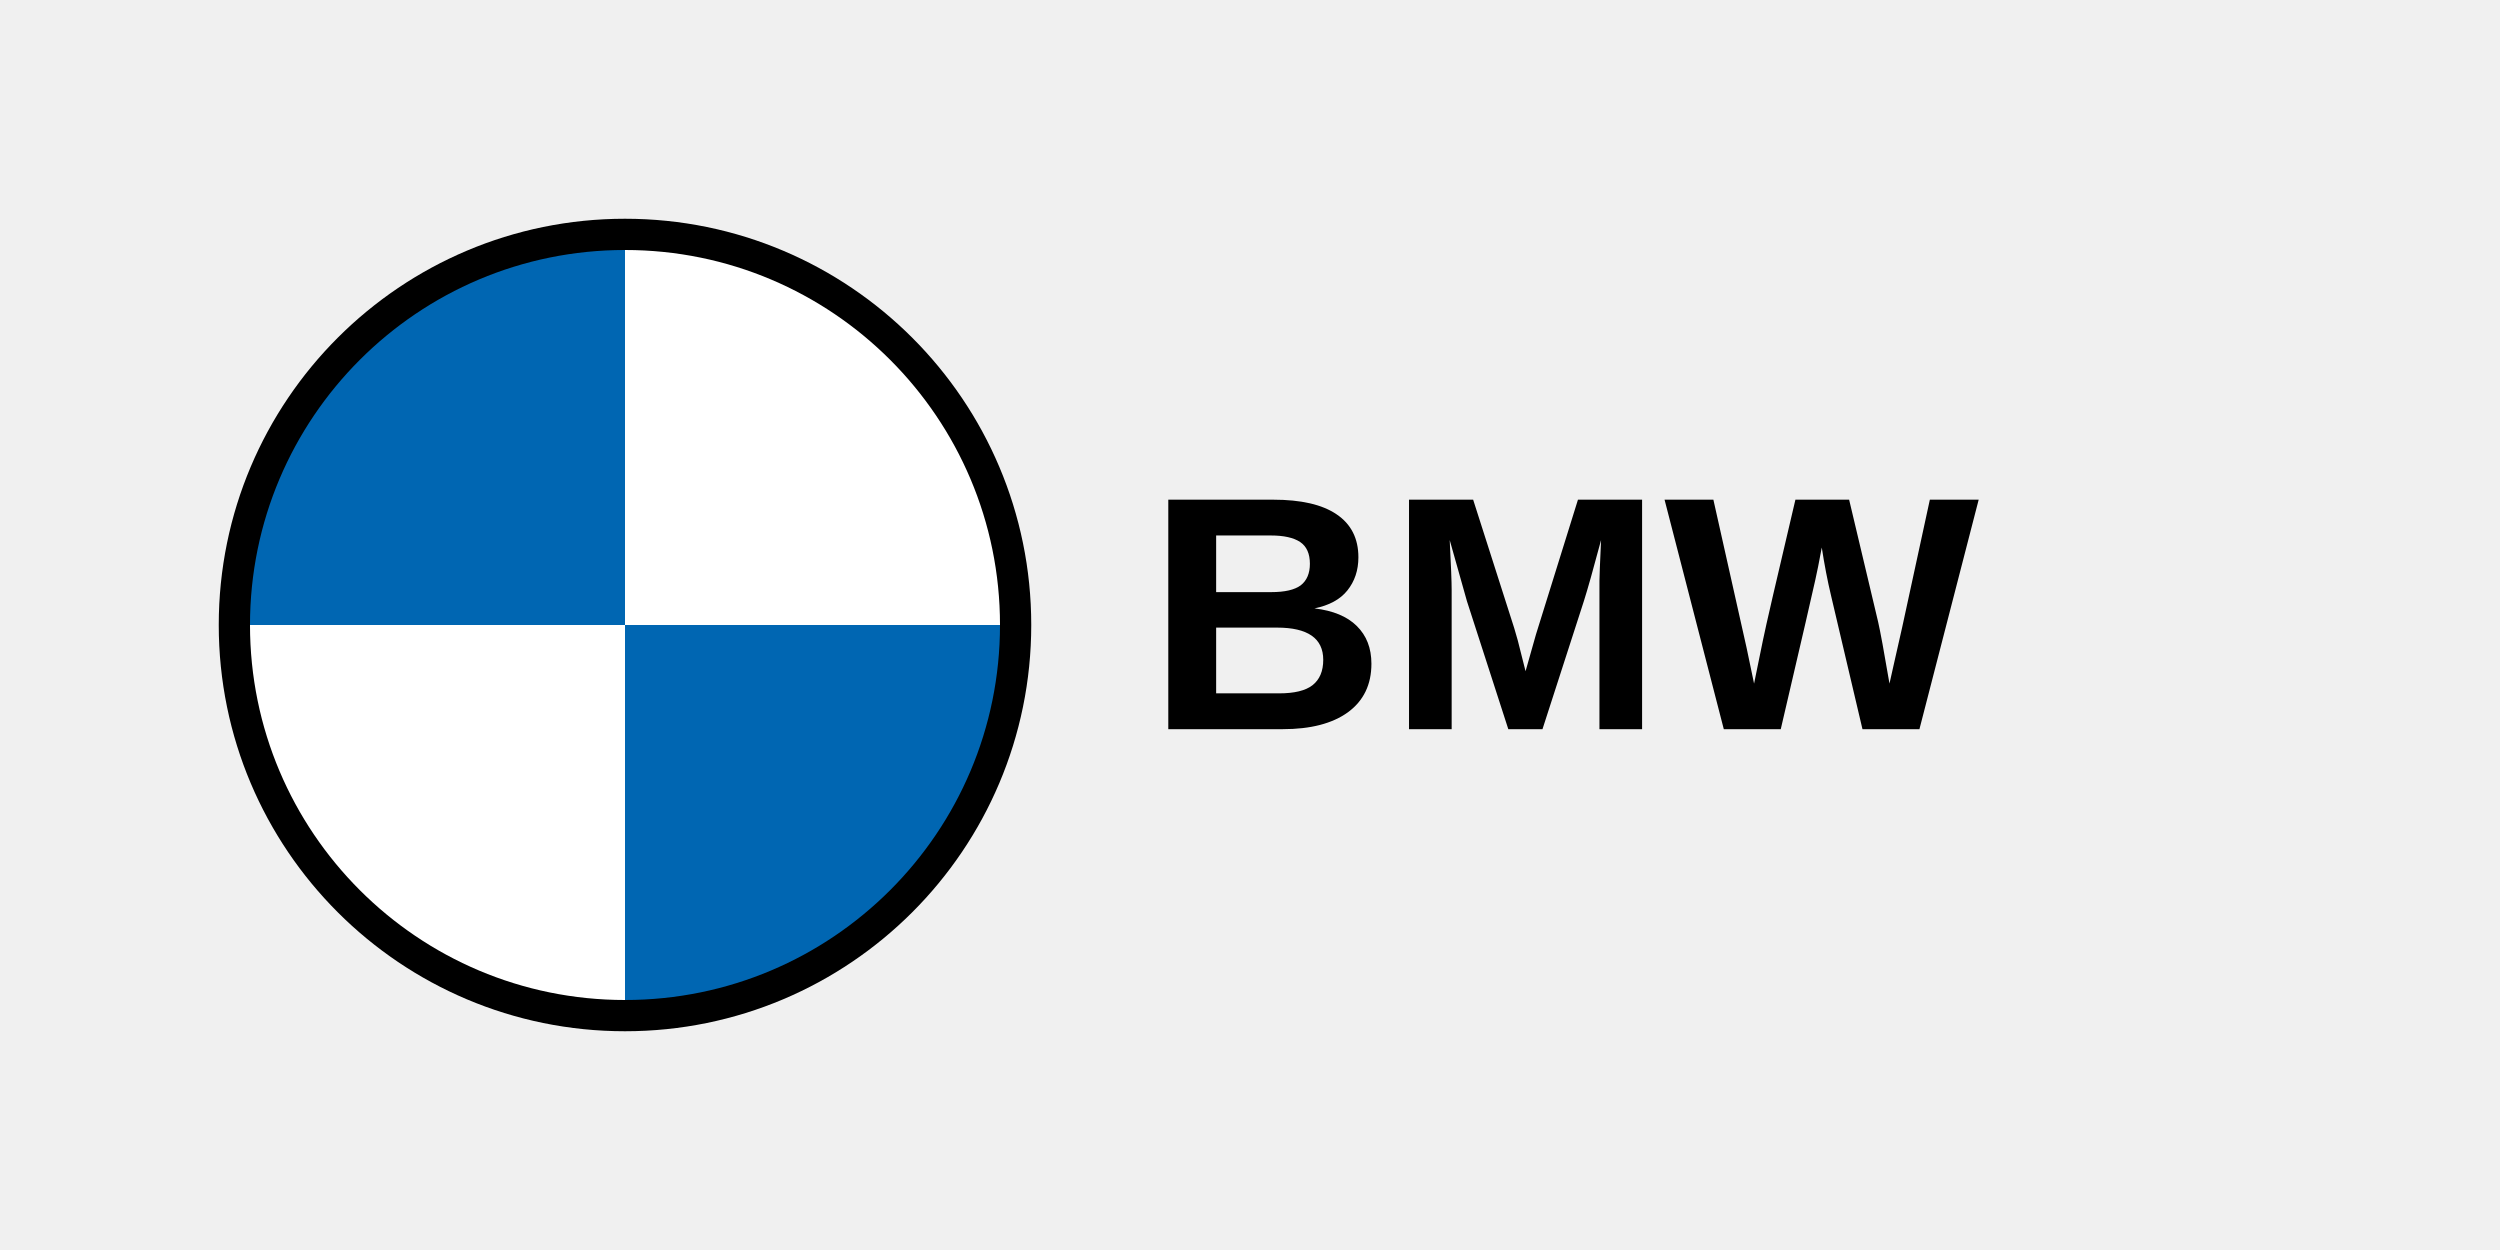
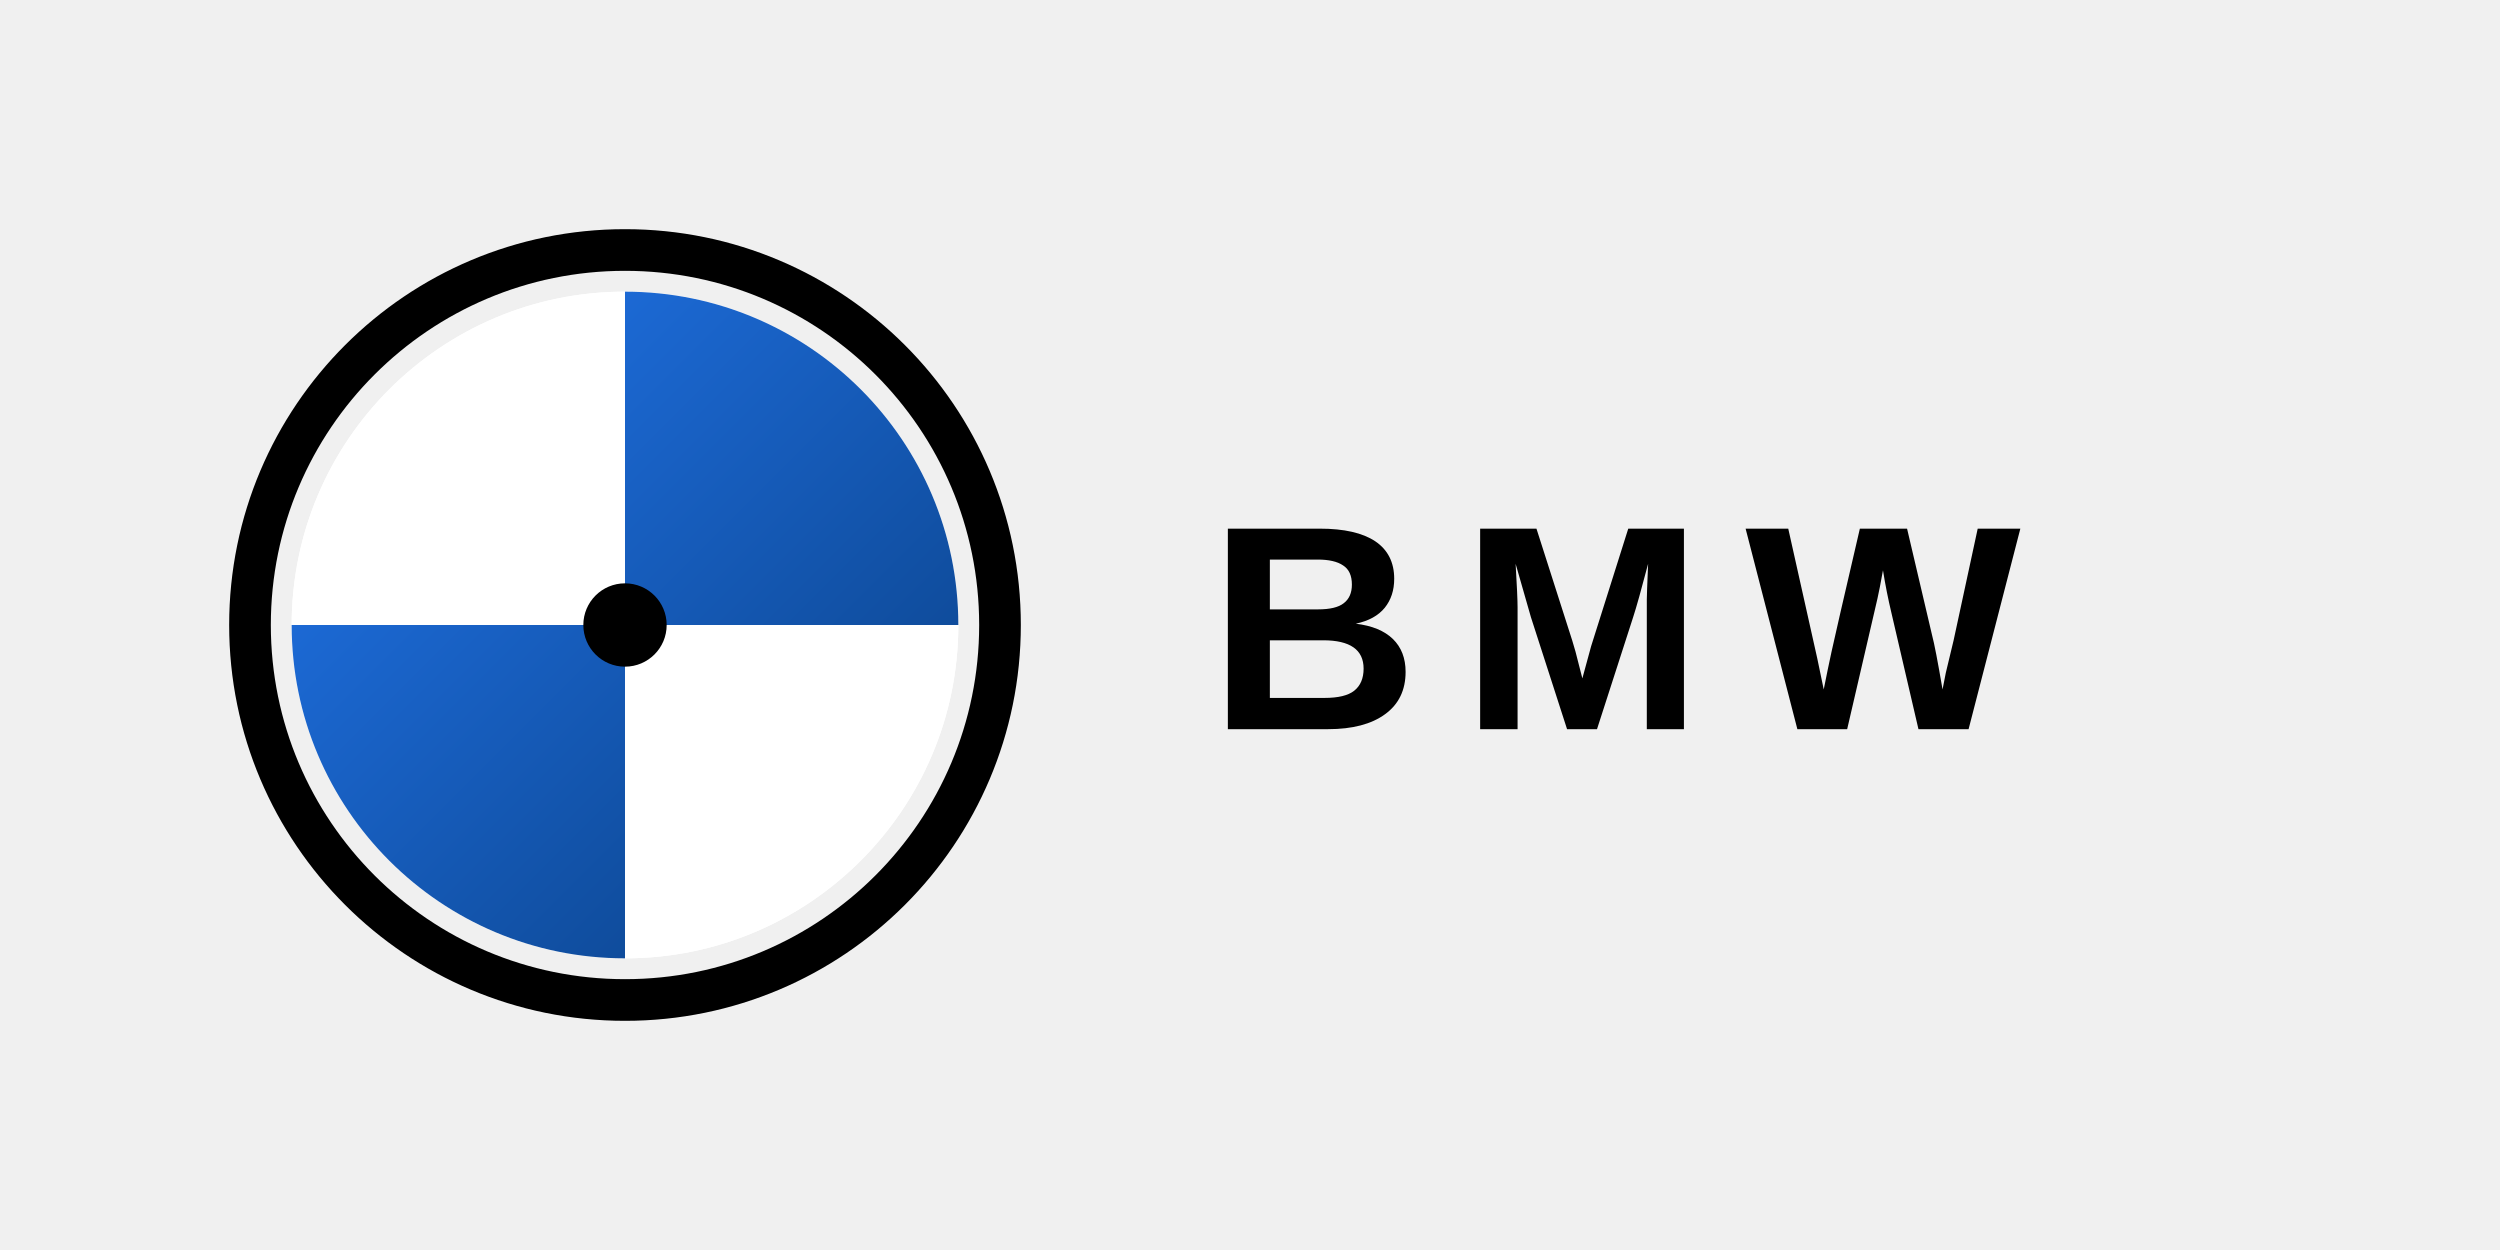
<svg xmlns="http://www.w3.org/2000/svg" viewBox="0 0 120 60">
-   <g>
-     <circle cx="30" cy="30" r="18" fill="none" stroke="#000" stroke-width="3" />
-     <path d="M12 30 A18 18 0 0 1 30 12 L30 30 Z" fill="#0066B2" />
-     <path d="M30 12 A18 18 0 0 1 48 30 L30 30 Z" fill="#FFF" />
-     <path d="M48 30 A18 18 0 0 1 30 48 L30 30 Z" fill="#0066B2" />
-     <path d="M30 48 A18 18 0 0 1 12 30 L30 30 Z" fill="#FFF" />
-     <text x="55" y="35" font-family="Arial, sans-serif" font-size="16" font-weight="bold" fill="#000">BMW</text>
+   <defs>
+     <linearGradient id="bmwBlue" x1="0%" y1="0%" x2="100%" y2="100%">
+       <stop offset="0%" style="stop-color:#1C69D4;stop-opacity:1" />
+       <stop offset="100%" style="stop-color:#0F4C9C;stop-opacity:1" />
+     </linearGradient>
+   </defs>
+   <g transform="translate(8,8)">
+     <circle cx="22" cy="22" r="18" fill="none" stroke="#000" stroke-width="2" />
+     <circle cx="22" cy="22" r="16" fill="#FFF" />
+     <path d="M22 6 A16 16 0 0 1 38 22 L22 22 Z" fill="url(#bmwBlue)" />
+     <path d="M38 22 A16 16 0 0 1 22 38 L22 22 Z" fill="#FFF" />
+     <path d="M22 38 A16 16 0 0 1 6 22 L22 22 Z" fill="url(#bmwBlue)" />
+     <path d="M6 22 A16 16 0 0 1 22 6 L22 22 Z" fill="#FFF" />
+     <circle cx="22" cy="22" r="2" fill="#000" />
+     <text x="50" y="27" font-family="Arial, sans-serif" font-size="14" font-weight="bold" fill="#000" letter-spacing="2px">BMW</text>
  </g>
</svg>
